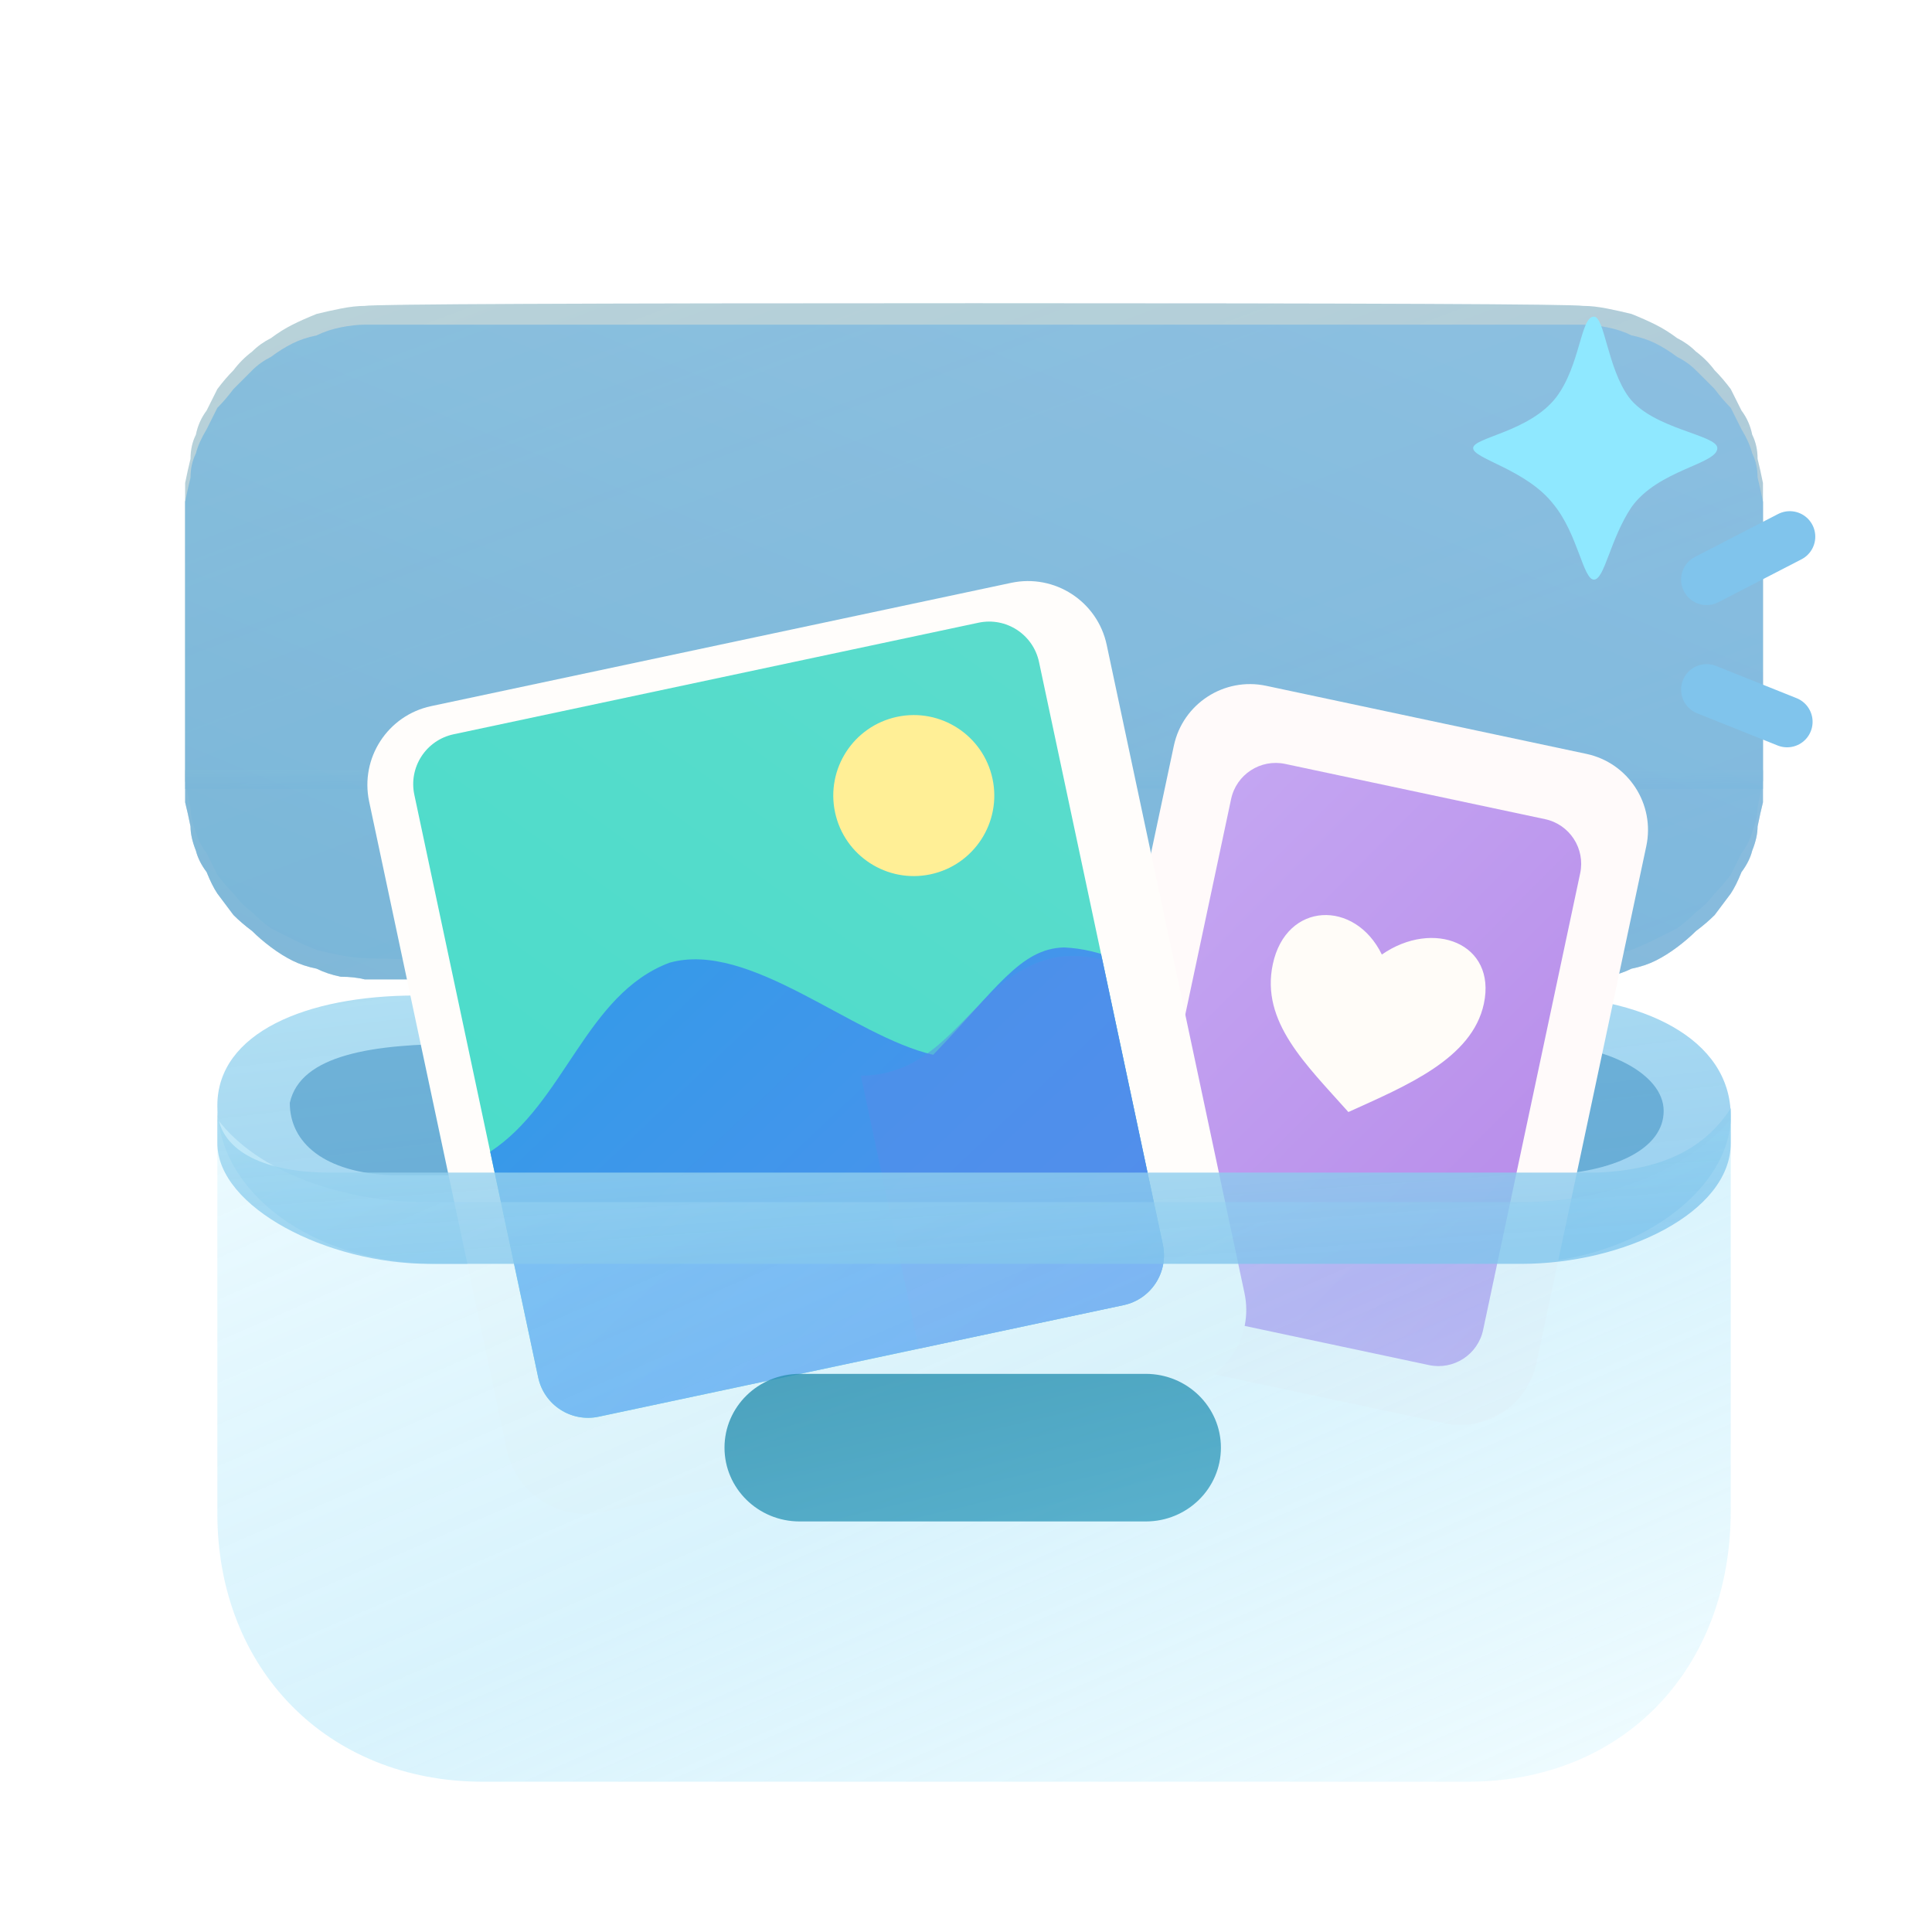
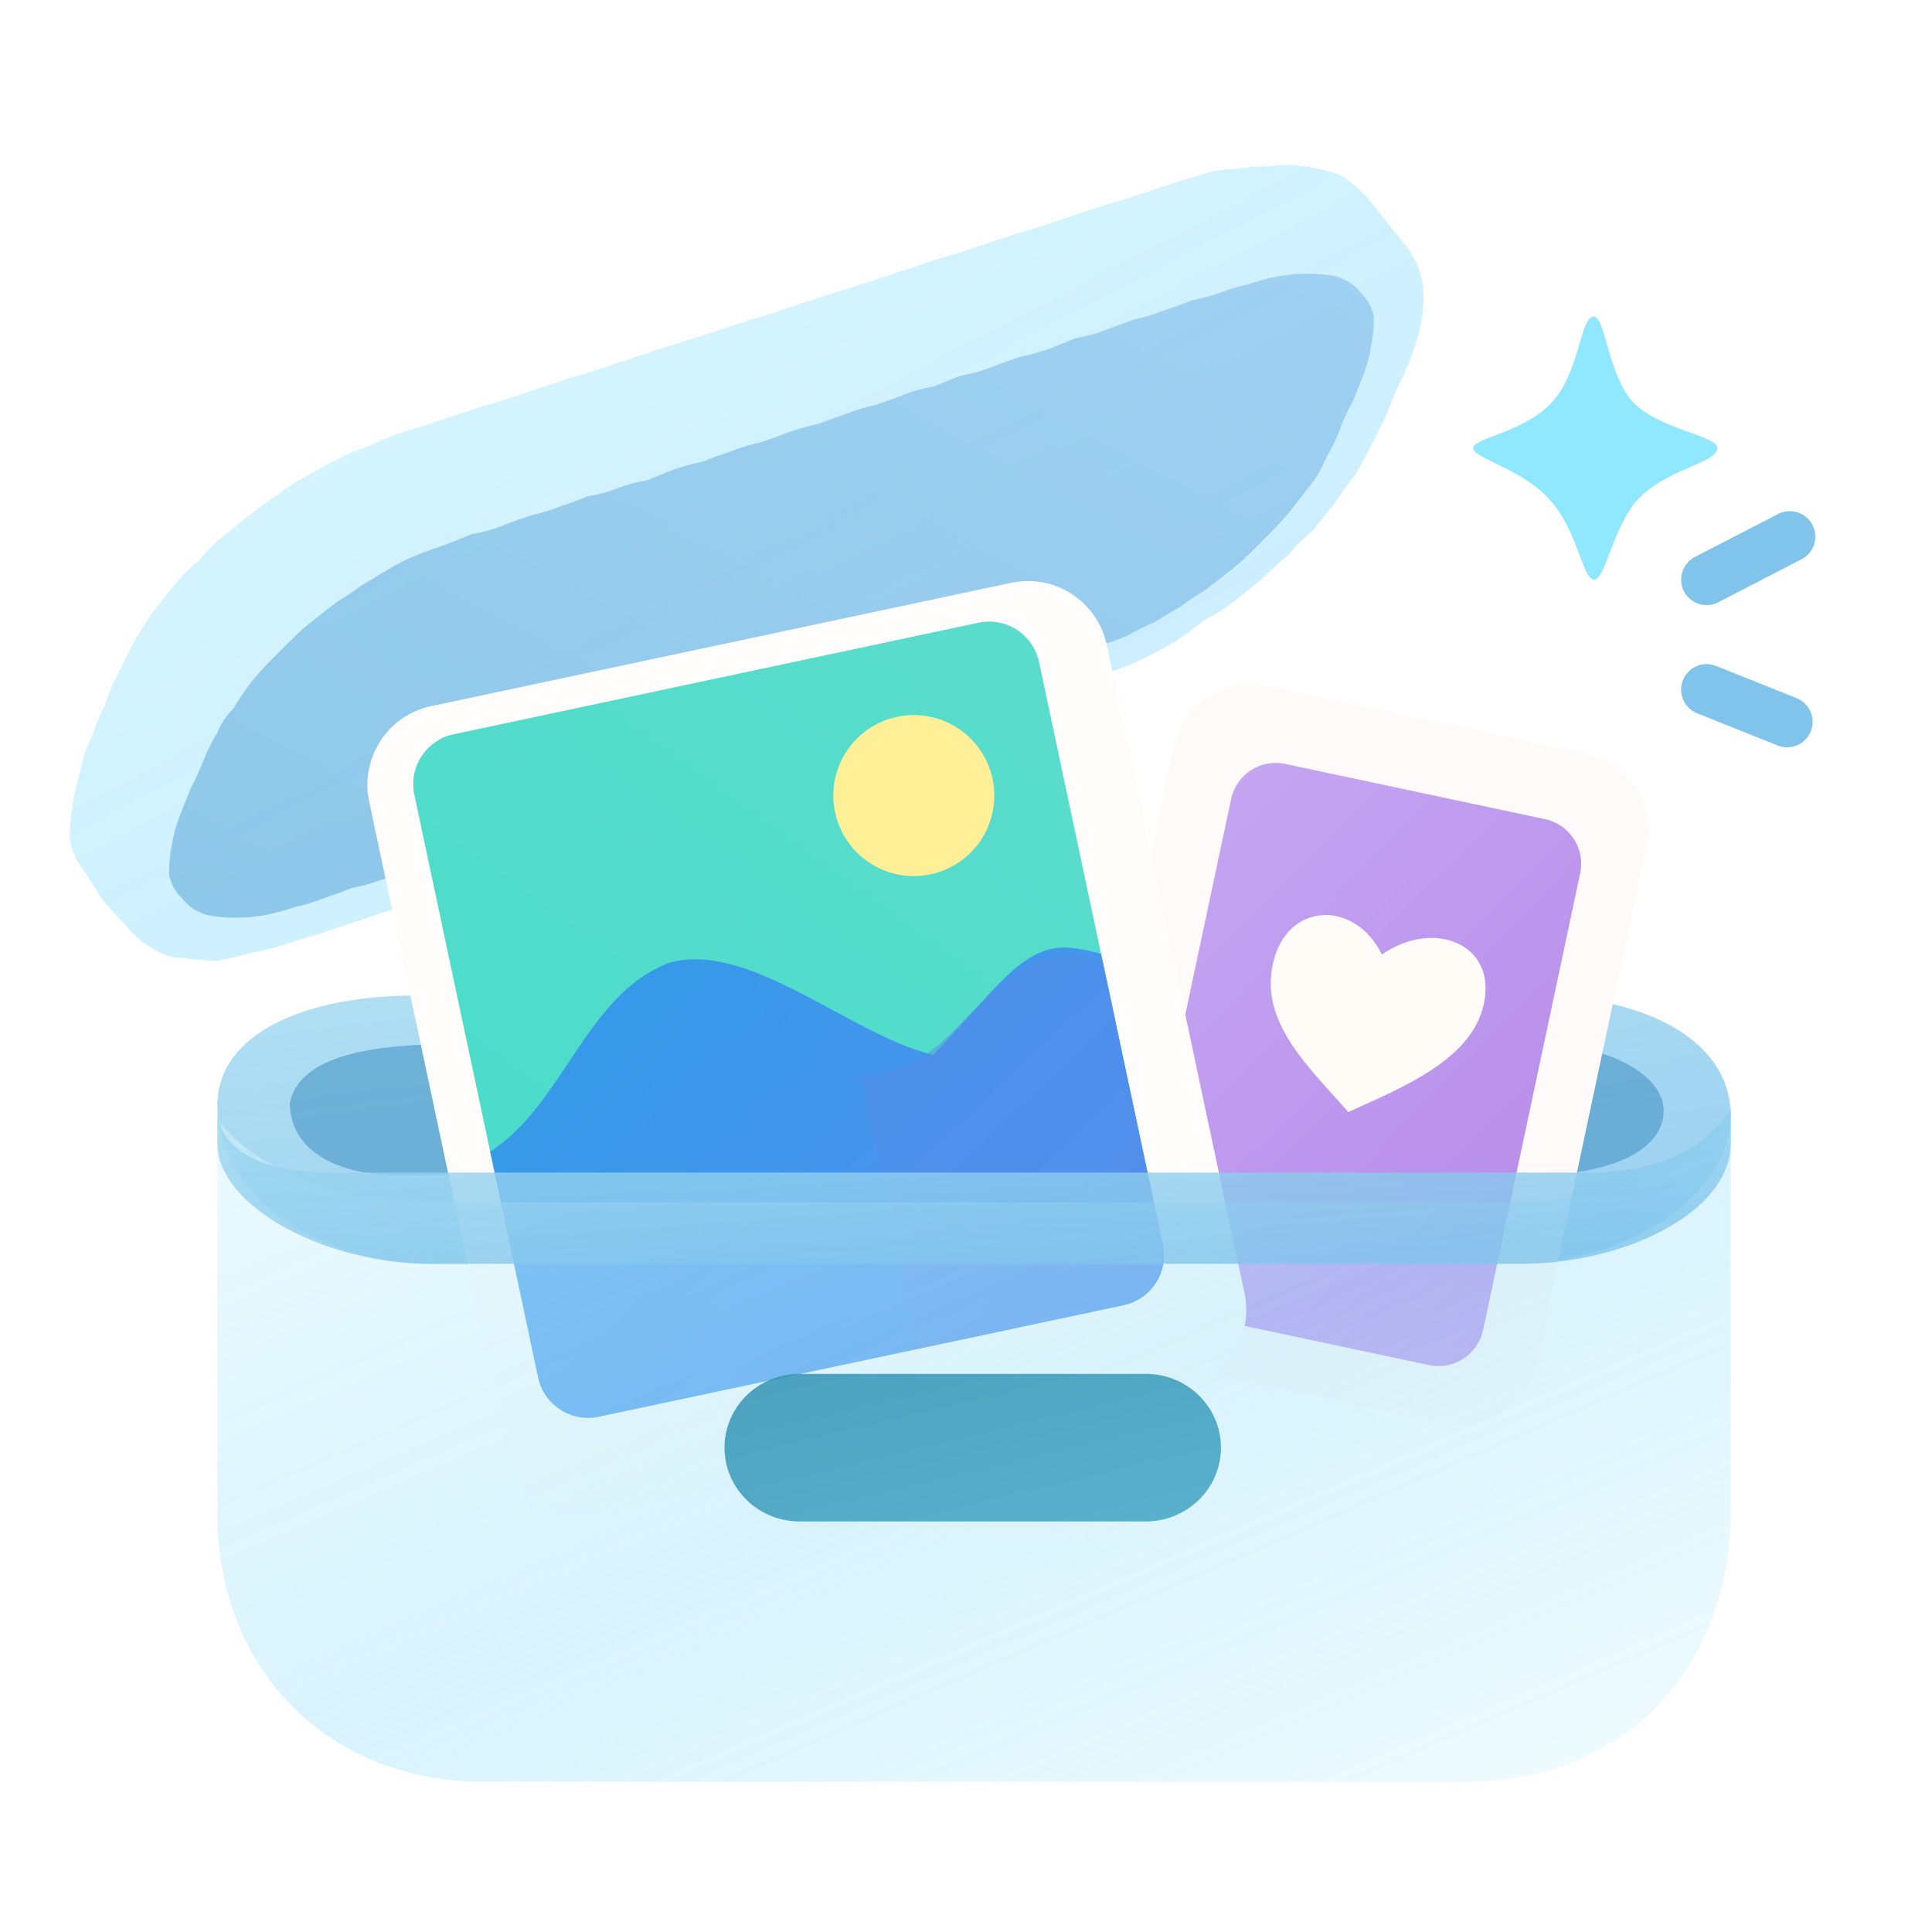
<svg xmlns="http://www.w3.org/2000/svg" viewBox="260 155 720 720" role="img" aria-label="Schuhkarton logo">
  <defs>
    <linearGradient id="sk-lidTop" x1="0" y1="0" x2="0.9" y2="1">
      <stop stop-color="#c8f4ffb0" />
      <stop offset="1" stop-color="#a8e0ffa0" />
    </linearGradient>
    <linearGradient id="sk-lidInside" x1="0" y1="1" x2="1" y2="0">
      <stop stop-color="#5aa8d890" />
      <stop offset="1" stop-color="#7ab8e890" />
    </linearGradient>
    <linearGradient id="sk-rim" x1="0" y1="0" x2="0.7" y2="1">
      <stop stop-color="#9fd8f0d0" />
      <stop offset="1" stop-color="#80c4ecc8" />
    </linearGradient>
    <linearGradient id="sk-box" x1="0" y1="0" x2="1" y2="1">
      <stop stop-color="#d8f6ff80" />
      <stop offset="0.5" stop-color="#a8e4fa70" />
      <stop offset="1" stop-color="#e8fbff90" />
    </linearGradient>
    <linearGradient id="sk-slot" x1="0" y1="0" x2="0.8" y2="1">
      <stop stop-color="#2a8fb0d0" />
      <stop offset="1" stop-color="#3aa0c0d0" />
    </linearGradient>
    <linearGradient id="sk-sky" x1="0" y1="1" x2="1" y2="0">
      <stop stop-color="#48dcca" />
      <stop offset="1" stop-color="#5bdccc" />
    </linearGradient>
    <linearGradient id="sk-mountains" x1="0" y1="0" x2="1" y2="1">
      <stop stop-color="#329be8" />
      <stop offset="1" stop-color="#568eef" />
    </linearGradient>
    <linearGradient id="sk-heartBg" x1="0" y1="0" x2="1" y2="1">
      <stop stop-color="#c4a6f2" />
      <stop offset="1" stop-color="#b78ae9" />
    </linearGradient>
    <clipPath id="sk-scene">
      <rect x="429" y="405" width="238" height="260" rx="19" />
    </clipPath>
    <clipPath id="sk-inbox">
      <rect x="260" y="155" width="720" height="640" />
    </clipPath>
  </defs>
+   <g class="lid">
+     <path fill="url(#sk-lidTop)" d="M777 309Q774 315 771 321Q768 327 765 332Q761 337 757 343Q753 348 749 353Q744 357 740 362Q735 366 730 371Q725 375 720 379Q715 383 709 386Q704 390 698 394Q693 397 687 400Q681 403 675 405Q669 408 663 410Q657 412 651 414Q645 416 639 418Q632 421 626 423Q620 425 614 427Q608 429 601 431Q595 433 589 435Q583 437 577 439Q571 441 564 443Q558 445 552 447Q546 449 540 451Q533 453 527 455Q521 457 515 459Q509 461 502 463Q496 465 490 467Q484 469 478 471Q471 473 465 475Q459 477 453 479Q447 481 441 483Q434 485 428 487Q422 489 416 491Q410 493 403 495Q397 497 391 499Q385 501 379 503Q372 505 366 507Q360 509 354 510Q347 512 341 513Q334 513 328 512Q322 512 316 508Q311 505 307 500Q302 495 298 490Q295 485 291 479Q287 474 286 468Q286 461 287 455Q288 449 290 442Q291 436 294 430Q296 424 299 418Q301 412 304 406Q307 400 310 394Q313 389 317 383Q321 378 325 373Q329 368 334 364Q338 359 343 355Q348 351 353 347Q358 343 364 339Q369 335 375 332Q380 329 386 326Q392 323 398 321Q404 318 410 316Q417 314 423 312Q429 310 435 308Q441 306 448 304Q454 302 460 300Q466 298 472 296Q479 294 485 292Q491 290 497 288Q503 286 509 284Q516 282 522 280Q528 278 534 276Q540 274 547 272Q553 270 559 268Q565 266 571 264Q578 262 584 260Q590 258 596 256Q602 254 608 252Q615 250 621 248Q627 246 633 244Q639 242 646 240Q652 238 658 236Q664 234 670 232Q677 230 683 228Q689 226 695 224Q701 222 708 220Q714 218 720 218Q727 217 733 217Q740 216 746 217Q753 218 759 220Q764 223 769 228Q773 233 777 238Q781 243 785 248Q789 254 790 260Q791 266 790 273Q789 279 787 285Q785 291 782 297Q779 303 777 309Z" />
+     <path fill="url(#sk-lidInside)" d="M759 316Q757 321 754 326Q752 331 749 335Q745 340 742 344Q738 349 734 353Q730 357 726 361Q722 365 718 368Q713 372 709 375Q704 378 700 381Q695 384 690 387Q685 389 680 392Q675 394 669 396Q664 398 659 400Q653 401 648 403Q643 405 637 407Q632 408 627 410Q621 412 616 413Q610 415 605 417Q600 419 594 420Q589 422 584 424Q578 426 573 427Q568 429 562 431Q557 433 552 434Q546 436 541 438Q536 440 530 441Q525 443 519 445Q514 447 509 448Q503 450 498 452Q493 453 487 455Q482 457 477 459Q471 460 466 462Q461 464 455 466Q450 467 445 469Q439 471 434 473Q428 474 423 476Q418 478 412 480Q407 481 402 483Q396 485 391 486Q386 488 380 490Q375 492 370 493Q364 495 359 496Q353 497 348 497Q342 497 337 496Q331 494 328 490Q324 486 323 481Q323 475 324 470Q325 464 327 459Q329 454 331 449Q334 443 336 438Q338 433 341 428Q343 423 347 419Q350 414 353 410Q357 405 361 401Q365 397 369 393Q373 389 377 386Q382 382 386 379Q391 376 395 373Q400 370 405 367Q410 364 415 362Q420 360 426 358Q431 356 436 354Q442 353 447 351Q452 349 458 347Q463 346 468 344Q474 342 479 340Q485 339 490 337Q495 335 501 334Q506 332 511 330Q517 328 522 327Q527 325 533 323Q538 321 543 320Q549 318 554 316Q560 314 565 313Q570 311 576 309Q581 307 586 306Q592 304 597 302Q602 300 608 299Q613 297 618 295Q624 294 629 292Q634 290 640 288Q645 287 651 285Q656 283 661 281Q667 280 672 278Q677 276 683 274Q688 273 693 271Q699 269 704 267Q709 266 715 264Q720 262 725 261Q731 259 736 258Q742 257 747 257Q753 257 758 258Q764 260 767 264Q771 268 772 273Q772 279 771 284Q770 290 768 295Q766 300 764 305Q761 310 759 316Z" />
+   </g>
  <path fill="url(#sk-rim)" d="M341 567C341 540 374 526 415 526H831C872 526 905 542 905 571C905 598 870 626 823 626H423C376 626 341 599 341 567Z" />
  <path fill="#4a98c8a0" d="M368 566C372 548 399 544 432 544H833C858 544 880 555 880 569C880 583 862 592 835 593H406C381 592 368 581 368 566Z" />
-   <g class="lid">
-     <g fill="url(#sk-lidTop)">
-       <path d="M329 391Q329 442 329 446Q330 451 331 456Q331 460 333 465Q334 469 337 473Q339 477 341 481Q344 485 347 488Q350 492 354 495Q357 498 361 501Q365 503 369 505Q373 507 378 509Q382 510 387 511Q392 512 396 512Q401 513 623 513Q845 513 850 512Q854 512 859 511Q864 510 868 509Q873 507 877 505Q881 503 885 501Q889 498 892 495Q896 492 899 488Q902 485 905 481Q907 477 909 473Q912 469 913 465Q915 460 915 456Q916 451 917 446Q917 442 917 391Q917 339 917 335Q916 330 915 326Q915 321 913 317Q912 312 909 308Q907 304 905 300Q902 296 899 293Q896 289 892 286Q889 283 885 281Q881 278 877 276Q873 274 868 272Q864 271 859 270Q854 269 850 269Q845 268 623 268Q401 268 396 269Q392 269 387 270Q382 271 378 272Q373 274 369 276Q365 278 361 281Q357 283 354 286Q350 289 347 293Q344 296 341 300Q339 304 337 308Q334 312 333 317Q331 321 331 326Q330 330 329 335Q329 339 329 391Z" />
-       <path d="M329 398Q329 449 329 454Q330 458 331 463Q331 467 333 472Q334 476 337 480Q339 485 341 488Q344 492 347 496Q350 499 354 502Q357 505 361 508Q365 511 369 513Q373 515 378 516Q382 518 387 519Q392 519 396 520Q401 520 623 520Q845 520 850 520Q854 519 859 519Q864 518 868 516Q873 515 877 513Q881 511 885 508Q889 505 892 502Q896 499 899 496Q902 492 905 488Q907 485 909 480Q912 476 913 472Q915 467 915 463Q916 458 917 454Q917 449 917 398Q917 347 917 342Q916 337 915 333Q915 328 913 324Q912 320 909 315Q907 311 905 307Q902 304 899 300Q896 297 892 293Q889 290 885 288Q881 285 877 283Q873 281 868 280Q864 278 859 277Q854 276 850 276Q845 276 623 276Q401 276 396 276Q392 276 387 277Q382 278 378 280Q373 281 369 283Q365 285 361 288Q357 290 354 293Q350 297 347 300Q344 304 341 307Q339 311 337 315Q334 320 333 324Q331 328 331 333Q330 337 329 342Q329 347 329 398Z" />
-       <path d="M329 442L917 442L917 449L329 449Z" />
-     </g>
-     <g fill="#000" opacity=".15">
-       <path d="M329 391Q329 442 329 446Q330 451 331 456Q331 460 333 465Q334 469 337 473Q339 477 341 481Q344 485 347 488Q350 492 354 495Q357 498 361 501Q365 503 369 505Q373 507 378 509Q382 510 387 511Q392 512 396 512Q401 513 623 513Q845 513 850 512Q854 512 859 511Q864 510 868 509Q873 507 877 505Q881 503 885 501Q889 498 892 495Q896 492 899 488Q902 485 905 481Q907 477 909 473Q912 469 913 465Q915 460 915 456Q916 451 917 446Q917 442 917 391Q917 339 917 335Q916 330 915 326Q915 321 913 317Q912 312 909 308Q907 304 905 300Q902 296 899 293Q896 289 892 286Q889 283 885 281Q881 278 877 276Q873 274 868 272Q864 271 859 270Q854 269 850 269Q845 268 623 268Q401 268 396 269Q392 269 387 270Q382 271 378 272Q373 274 369 276Q365 278 361 281Q357 283 354 286Q350 289 347 293Q344 296 341 300Q339 304 337 308Q334 312 333 317Q331 321 331 326Q330 330 329 335Q329 339 329 391Z" />
-       <path d="M329 398Q329 449 329 454Q330 458 331 463Q331 467 333 472Q334 476 337 480Q339 485 341 488Q344 492 347 496Q350 499 354 502Q357 505 361 508Q365 511 369 513Q373 515 378 516Q382 518 387 519Q392 519 396 520Q401 520 623 520Q845 520 850 520Q854 519 859 519Q864 518 868 516Q873 515 877 513Q881 511 885 508Q889 505 892 502Q896 499 899 496Q902 492 905 488Q907 485 909 480Q912 476 913 472Q915 467 915 463Q916 458 917 454Q917 449 917 398Q917 347 917 342Q916 337 915 333Q915 328 913 324Q912 320 909 315Q907 311 905 307Q902 304 899 300Q896 297 892 293Q889 290 885 288Q881 285 877 283Q873 281 868 280Q864 278 859 277Q854 276 850 276Q845 276 623 276Q401 276 396 276Q392 276 387 277Q382 278 378 280Q373 281 369 283Q365 285 361 288Q357 290 354 293Q350 297 347 300Q344 304 341 307Q339 311 337 315Q334 320 333 324Q331 328 331 333Q330 337 329 342Q329 347 329 398Z" />
-       <path d="M329 442L917 442L917 449L329 449Z" />
-     </g>
-     <path fill="url(#sk-lidInside)" d="M329 398Q329 449 329 454Q330 458 331 463Q331 467 333 472Q334 476 337 480Q339 485 341 488Q344 492 347 496Q350 499 354 502Q357 505 361 508Q365 511 369 513Q373 515 378 516Q382 518 387 519Q392 519 396 520Q401 520 623 520Q845 520 850 520Q854 519 859 519Q864 518 868 516Q873 515 877 513Q881 511 885 508Q889 505 892 502Q896 499 899 496Q902 492 905 488Q907 485 909 480Q912 476 913 472Q915 467 915 463Q916 458 917 454Q917 449 917 398Q917 347 917 342Q916 337 915 333Q915 328 913 324Q912 320 909 315Q907 311 905 307Q902 304 899 300Q896 297 892 293Q889 290 885 288Q881 285 877 283Q873 281 868 280Q864 278 859 277Q854 276 850 276Q845 276 623 276Q401 276 396 276Q392 276 387 277Q382 278 378 280Q373 281 369 283Q365 285 361 288Q357 290 354 293Q350 297 347 300Q344 304 341 307Q339 311 337 315Q334 320 333 324Q331 328 331 333Q330 337 329 342Q329 347 329 398Z" />
-   </g>
  <g clip-path="url(#sk-inbox)">
    <g class="p2">
      <g transform="rotate(12 771 515)">
        <rect x="682" y="421" width="180" height="255" rx="29" fill="#fffafa" />
        <rect x="707" y="448" width="133" height="208" rx="17" fill="url(#sk-heartBg)" />
        <path fill="#fffcf8" d="M774 510C760 492 735 498 735 522C735 544 755 556 774 570C793 556 815 541 815 520C815 497 790 493 774 510Z" />
      </g>
    </g>
    <g class="p1">
      <g transform="rotate(-12 551 507)">
        <rect x="412" y="393" width="281" height="307" rx="30" fill="#fffdfb" />
        <g clip-path="url(#sk-scene)">
          <rect x="429" y="405" width="238" height="260" rx="19" fill="url(#sk-sky)" />
          <circle cx="611" cy="463" r="30" fill="#ffef96" />
          <path fill="url(#sk-mountains)" d="M429 560C460 548 476 510 509 505C540 503 570 546 598 559C626 540 638 527 654 530C681 537 696 564 712 572L712 678H429Z" />
          <path fill="#558cea" opacity="0.5" d="M570 561C604 568 619 532 651 533C678 535 699 564 712 576V678H570Z" />
        </g>
      </g>
    </g>
  </g>
  <path fill="url(#sk-box)" d="M341 572C356 592 388 603 419 603H827C862 603 891 589 905 572V718C905 777 865 819 807 819H440C382 819 341 777 341 719Z" />
  <path fill="url(#sk-rim)" d="M341 568C341 583 357 592 383 592H855C881 591 896 582 905 568V581C905 607 865 626 827 626H420C382 626 341 605 341 581Z" />
  <rect x="530" y="667" width="185" height="55" rx="28" fill="url(#sk-slot)" />
  <path class="star" fill="#8fe8ff" d="M854 273C858 273 859 292 867 303C876 315 900 317 900 322C900 328 878 330 868 344C860 356 858 371 854 371C850 371 848 354 839 343C829 330 809 326 809 322C809 318 830 316 840 303C849 291 849 273 854 273Z" />
  <path class="rays" d="M896 371L927 355M896 412L926 424" fill="none" stroke="#80c4ec" stroke-width="19" stroke-linecap="round" />
</svg>
